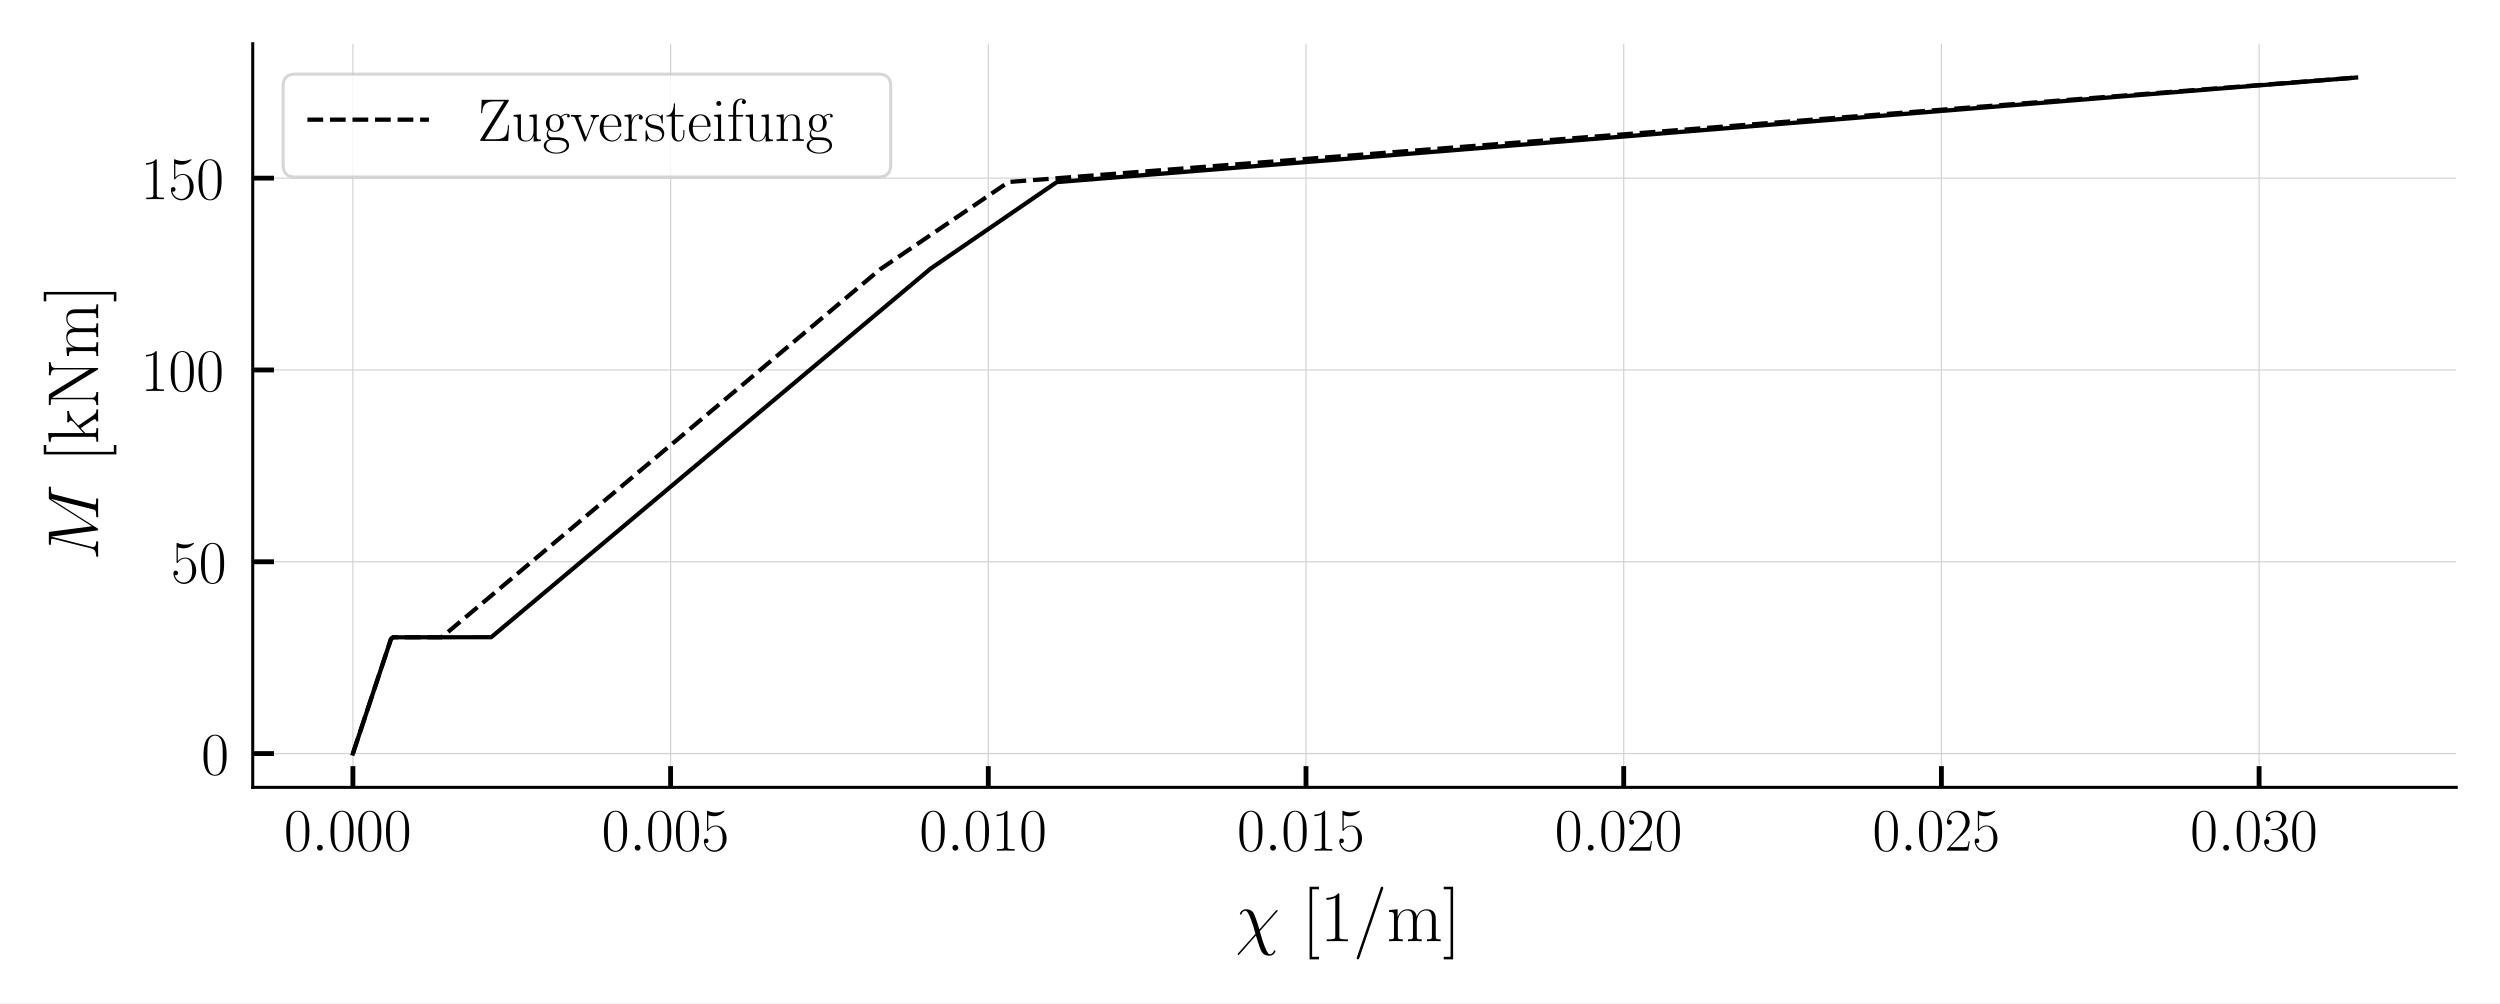
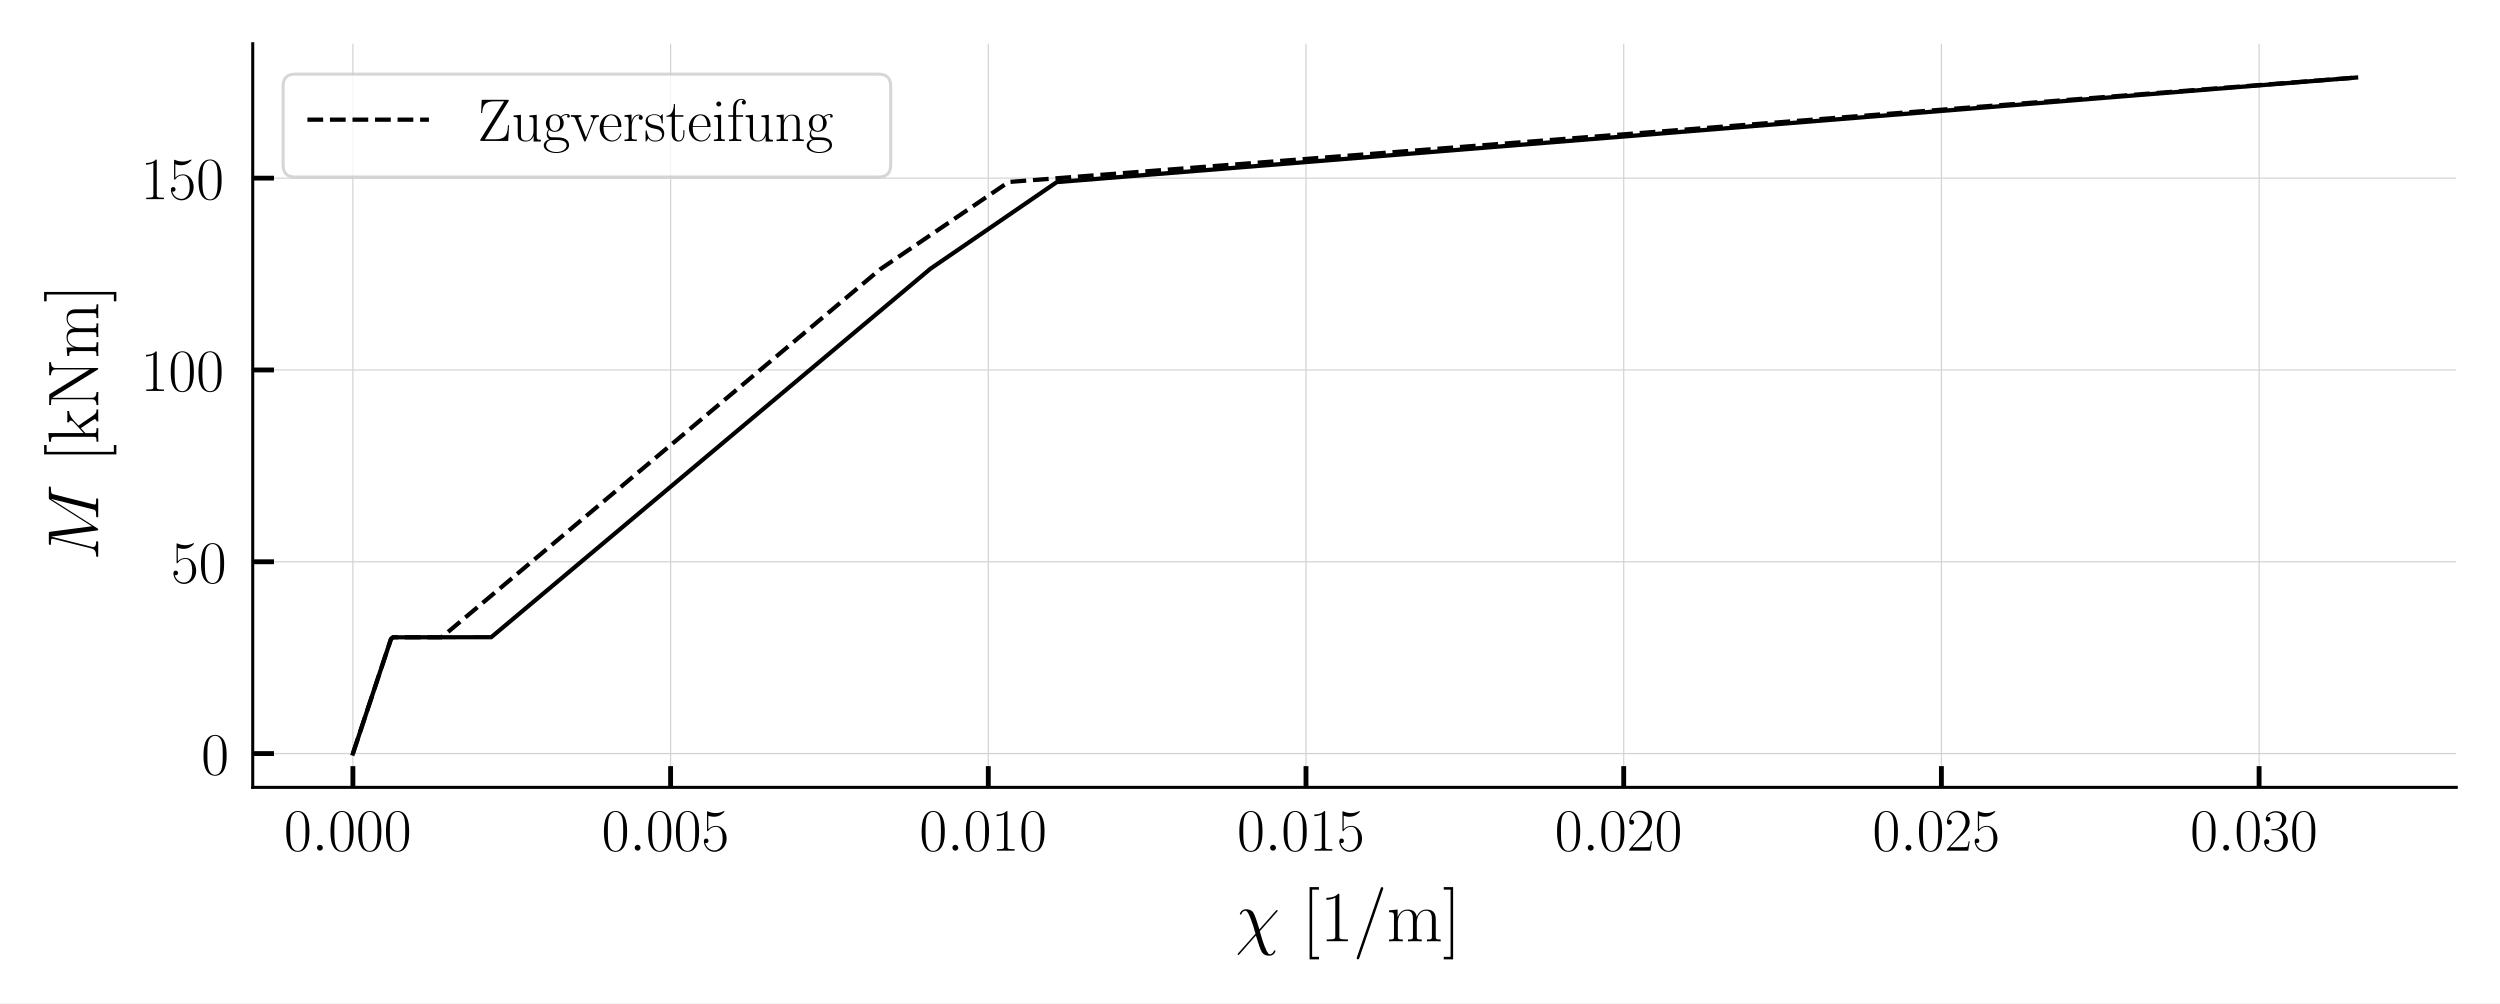
<svg xmlns="http://www.w3.org/2000/svg" xmlns:xlink="http://www.w3.org/1999/xlink" width="411.499pt" height="165.111pt" viewBox="0 0 411.499 165.111" version="1.1">
  <defs>
    <style type="text/css">*{stroke-linejoin: round; stroke-linecap: butt}</style>
  </defs>
  <g id="figure_1">
    <g id="patch_1">
      <path d="M 0 165.111  L 411.499 165.111  L 411.499 0  L 0 0  z " style="fill: #ffffff" />
    </g>
    <g id="axes_1">
      <g id="patch_2">
        <path d="M 41.599 129.6  L 404.299 129.6  L 404.299 7.2  L 41.599 7.2  z " style="fill: #ffffff" />
      </g>
      <g id="matplotlib.axis_1">
        <g id="xtick_1">
          <g id="line2d_1">
-             <path d="M 58.086 129.6  L 58.086 7.2  " clip-path="url(#p560ea1f651)" style="fill: none; stroke: #d3d3d3; stroke-width: 0.2; stroke-linecap: square" />
+             <path d="M 58.086 129.6  L 58.086 7.2  " clip-path="url(#pbdba4f9285)" style="fill: none; stroke: #d3d3d3; stroke-width: 0.2; stroke-linecap: square" />
          </g>
          <g id="line2d_2">
            <defs>
-               <path id="me2478dd0c8" d="M 0 0  L 0 -3.5  " style="stroke: #000000; stroke-width: 0.8" />
-             </defs>
-             <g>
-               <use xlink:href="#me2478dd0c8" x="58.086" y="129.6" style="stroke: #000000; stroke-width: 0.8" />
+               <path id="m38d11d53d4" d="M 0 0  L 0 -3.5  " style="stroke: #000000; stroke-width: 0.8" />
+             </defs>
+             <g>
+               <use xlink:href="#m38d11d53d4" x="58.086" y="129.6" style="stroke: #000000; stroke-width: 0.8" />
            </g>
          </g>
          <g id="text_1">
            <g transform="translate(46.73916 140.0185) scale(0.1 -0.1)">
              <defs>
-                 <path id="CMR17-30" d="M 2688 2038  C 2688 2430 2682 3099 2413 3613  C 2176 4063 1798 4224 1466 4224  C 1158 4224 768 4082 525 3620  C 269 3137 243 2539 243 2038  C 243 1671 250 1112 448 623  C 723 -39 1216 -128 1466 -128  C 1760 -128 2208 -7 2470 604  C 2662 1048 2688 1568 2688 2038  z M 1466 -26  C 1056 -26 813 328 723 816  C 653 1196 653 1749 653 2109  C 653 2604 653 3015 736 3407  C 858 3954 1216 4121 1466 4121  C 1728 4121 2067 3947 2189 3420  C 2272 3054 2278 2623 2278 2109  C 2278 1691 2278 1176 2202 797  C 2067 96 1690 -26 1466 -26  z " transform="scale(0.015625)" />
-                 <path id="CMMI12-3a" d="M 1178 307  C 1178 492 1024 620 870 620  C 685 620 557 467 557 313  C 557 128 710 0 864 0  C 1050 0 1178 153 1178 307  z " transform="scale(0.015625)" />
+                 <path id="CMR17-30" d="M 2688 2025  C 2688 2416 2682 3080 2413 3591  C 2176 4039 1798 4198 1466 4198  C 1158 4198 768 4058 525 3597  C 269 3118 243 2524 243 2025  C 243 1661 250 1106 448 619  C 723 -39 1216 -128 1466 -128  C 1760 -128 2208 -7 2470 600  C 2662 1042 2688 1559 2688 2025  z M 1466 -26  C 1056 -26 813 325 723 812  C 653 1188 653 1738 653 2096  C 653 2588 653 2997 736 3387  C 858 3929 1216 4096 1466 4096  C 1728 4096 2067 3923 2189 3400  C 2272 3036 2278 2607 2278 2096  C 2278 1680 2278 1169 2202 792  C 2067 95 1690 -26 1466 -26  z " transform="scale(0.015625)" />
+                 <path id="CMMI12-3a" d="M 1178 307  C 1178 492 1024 619 870 619  C 685 619 557 466 557 313  C 557 128 710 0 864 0  C 1050 0 1178 153 1178 307  z " transform="scale(0.015625)" />
              </defs>
              <use xlink:href="#CMR17-30" transform="scale(0.996264)" />
              <use xlink:href="#CMMI12-3a" transform="translate(45.69048 0) scale(0.996264)" />
              <use xlink:href="#CMR17-30" transform="translate(72.78765 0) scale(0.996264)" />
              <use xlink:href="#CMR17-30" transform="translate(118.4781 0) scale(0.996264)" />
              <use xlink:href="#CMR17-30" transform="translate(164.1686 0) scale(0.996264)" />
            </g>
          </g>
        </g>
        <g id="xtick_2">
          <g id="line2d_3">
-             <path d="M 110.379 129.6  L 110.379 7.2  " clip-path="url(#p560ea1f651)" style="fill: none; stroke: #d3d3d3; stroke-width: 0.2; stroke-linecap: square" />
+             <path d="M 110.379 129.6  L 110.379 7.2  " clip-path="url(#pbdba4f9285)" style="fill: none; stroke: #d3d3d3; stroke-width: 0.2; stroke-linecap: square" />
          </g>
          <g id="line2d_4">
            <g>
-               <use xlink:href="#me2478dd0c8" x="110.379" y="129.6" style="stroke: #000000; stroke-width: 0.8" />
+               <use xlink:href="#m38d11d53d4" x="110.379" y="129.6" style="stroke: #000000; stroke-width: 0.8" />
            </g>
          </g>
          <g id="text_2">
            <g transform="translate(99.03295 140.0185) scale(0.1 -0.1)">
              <defs>
-                 <path id="CMR17-35" d="M 730 3750  C 794 3724 1056 3641 1325 3641  C 1920 3641 2246 3961 2432 4140  C 2432 4191 2432 4224 2394 4224  C 2387 4224 2374 4224 2323 4198  C 2099 4102 1837 4032 1517 4032  C 1325 4032 1037 4055 723 4191  C 653 4224 640 4224 634 4224  C 602 4224 595 4217 595 4090  L 595 2231  C 595 2113 595 2080 659 2080  C 691 2080 704 2093 736 2139  C 941 2435 1222 2560 1542 2560  C 1766 2560 2246 2415 2246 1293  C 2246 1087 2246 716 2054 422  C 1894 159 1645 25 1370 25  C 947 25 518 319 403 812  C 429 806 480 793 506 793  C 589 793 749 838 749 1036  C 749 1209 627 1280 506 1280  C 358 1280 262 1190 262 1011  C 262 454 704 -128 1382 -128  C 2042 -128 2669 441 2669 1267  C 2669 2054 2170 2662 1549 2662  C 1222 2662 947 2540 730 2304  L 730 3750  z " transform="scale(0.015625)" />
+                 <path id="CMR17-35" d="M 730 3692  C 794 3666 1056 3584 1325 3584  C 1920 3584 2246 3911 2432 4100  C 2432 4157 2432 4192 2394 4192  C 2387 4192 2374 4192 2323 4163  C 2099 4058 1837 3973 1517 3973  C 1325 3973 1037 3999 723 4139  C 653 4171 640 4171 634 4171  C 602 4171 595 4164 595 4037  L 595 2203  C 595 2089 595 2057 659 2057  C 691 2057 704 2070 736 2114  C 941 2401 1222 2522 1542 2522  C 1766 2522 2246 2382 2246 1289  C 2246 1085 2246 715 2054 421  C 1894 159 1645 25 1370 25  C 947 25 518 320 403 814  C 429 807 480 795 506 795  C 589 795 749 840 749 1038  C 749 1210 627 1280 506 1280  C 358 1280 262 1190 262 1011  C 262 454 704 -128 1382 -128  C 2042 -128 2669 440 2669 1264  C 2669 2030 2170 2624 1549 2624  C 1222 2624 947 2503 730 2274  L 730 3692  z " transform="scale(0.015625)" />
              </defs>
              <use xlink:href="#CMR17-30" transform="scale(0.996264)" />
              <use xlink:href="#CMMI12-3a" transform="translate(45.69048 0) scale(0.996264)" />
              <use xlink:href="#CMR17-30" transform="translate(72.78765 0) scale(0.996264)" />
              <use xlink:href="#CMR17-30" transform="translate(118.4781 0) scale(0.996264)" />
              <use xlink:href="#CMR17-35" transform="translate(164.1686 0) scale(0.996264)" />
            </g>
          </g>
        </g>
        <g id="xtick_3">
          <g id="line2d_5">
-             <path d="M 162.673 129.6  L 162.673 7.2  " clip-path="url(#p560ea1f651)" style="fill: none; stroke: #d3d3d3; stroke-width: 0.2; stroke-linecap: square" />
+             <path d="M 162.673 129.6  L 162.673 7.2  " clip-path="url(#pbdba4f9285)" style="fill: none; stroke: #d3d3d3; stroke-width: 0.2; stroke-linecap: square" />
          </g>
          <g id="line2d_6">
            <g>
-               <use xlink:href="#me2478dd0c8" x="162.673" y="129.6" style="stroke: #000000; stroke-width: 0.8" />
+               <use xlink:href="#m38d11d53d4" x="162.673" y="129.6" style="stroke: #000000; stroke-width: 0.8" />
            </g>
          </g>
          <g id="text_3">
            <g transform="translate(151.3267 140.0185) scale(0.1 -0.1)">
              <defs>
-                 <path id="CMR17-31" d="M 1702 4083  C 1702 4217 1696 4224 1606 4224  C 1357 3927 979 3833 621 3820  C 602 3820 570 3820 563 3808  C 557 3795 557 3782 557 3648  C 755 3648 1088 3686 1344 3839  L 1344 467  C 1344 243 1331 166 781 166  L 589 166  L 589 0  C 896 6 1216 12 1523 12  C 1830 12 2150 6 2458 0  L 2458 166  L 2266 166  C 1715 166 1702 236 1702 467  L 1702 4083  z " transform="scale(0.015625)" />
+                 <path id="CMR17-31" d="M 1702 4058  C 1702 4192 1696 4192 1606 4192  C 1357 3916 979 3827 621 3827  C 602 3827 570 3827 563 3808  C 557 3795 557 3782 557 3648  C 755 3648 1088 3686 1344 3839  L 1344 461  C 1344 236 1331 160 781 160  L 589 160  L 589 0  C 896 0 1216 0 1523 0  C 1830 0 2150 0 2458 0  L 2458 160  L 2266 160  C 1715 160 1702 230 1702 458  L 1702 4058  z " transform="scale(0.015625)" />
              </defs>
              <use xlink:href="#CMR17-30" transform="scale(0.996264)" />
              <use xlink:href="#CMMI12-3a" transform="translate(45.69048 0) scale(0.996264)" />
              <use xlink:href="#CMR17-30" transform="translate(72.78765 0) scale(0.996264)" />
              <use xlink:href="#CMR17-31" transform="translate(118.4781 0) scale(0.996264)" />
              <use xlink:href="#CMR17-30" transform="translate(164.1686 0) scale(0.996264)" />
            </g>
          </g>
        </g>
        <g id="xtick_4">
          <g id="line2d_7">
-             <path d="M 214.967 129.6  L 214.967 7.2  " clip-path="url(#p560ea1f651)" style="fill: none; stroke: #d3d3d3; stroke-width: 0.2; stroke-linecap: square" />
+             <path d="M 214.967 129.6  L 214.967 7.2  " clip-path="url(#pbdba4f9285)" style="fill: none; stroke: #d3d3d3; stroke-width: 0.2; stroke-linecap: square" />
          </g>
          <g id="line2d_8">
            <g>
-               <use xlink:href="#me2478dd0c8" x="214.967" y="129.6" style="stroke: #000000; stroke-width: 0.8" />
+               <use xlink:href="#m38d11d53d4" x="214.967" y="129.6" style="stroke: #000000; stroke-width: 0.8" />
            </g>
          </g>
          <g id="text_4">
            <g transform="translate(203.6205 140.0185) scale(0.1 -0.1)">
              <use xlink:href="#CMR17-30" transform="scale(0.996264)" />
              <use xlink:href="#CMMI12-3a" transform="translate(45.69048 0) scale(0.996264)" />
              <use xlink:href="#CMR17-30" transform="translate(72.78765 0) scale(0.996264)" />
              <use xlink:href="#CMR17-31" transform="translate(118.4781 0) scale(0.996264)" />
              <use xlink:href="#CMR17-35" transform="translate(164.1686 0) scale(0.996264)" />
            </g>
          </g>
        </g>
        <g id="xtick_5">
          <g id="line2d_9">
-             <path d="M 267.261 129.6  L 267.261 7.2  " clip-path="url(#p560ea1f651)" style="fill: none; stroke: #d3d3d3; stroke-width: 0.2; stroke-linecap: square" />
+             <path d="M 267.261 129.6  L 267.261 7.2  " clip-path="url(#pbdba4f9285)" style="fill: none; stroke: #d3d3d3; stroke-width: 0.2; stroke-linecap: square" />
          </g>
          <g id="line2d_10">
            <g>
-               <use xlink:href="#me2478dd0c8" x="267.261" y="129.6" style="stroke: #000000; stroke-width: 0.8" />
+               <use xlink:href="#m38d11d53d4" x="267.261" y="129.6" style="stroke: #000000; stroke-width: 0.8" />
            </g>
          </g>
          <g id="text_5">
            <g transform="translate(255.9143 140.0185) scale(0.1 -0.1)">
              <defs>
-                 <path id="CMR17-32" d="M 2669 990  L 2554 990  C 2490 537 2438 460 2413 422  C 2381 371 1920 371 1830 371  L 602 371  C 832 620 1280 1073 1824 1596  C 2214 1966 2669 2400 2669 3033  C 2669 3788 2067 4224 1395 4224  C 691 4224 262 3603 262 3027  C 262 2777 448 2745 525 2745  C 589 2745 781 2783 781 3007  C 781 3206 614 3264 525 3264  C 486 3264 448 3257 422 3244  C 544 3788 915 4057 1306 4057  C 1862 4057 2227 3616 2227 3033  C 2227 2477 1901 1998 1536 1583  L 262 147  L 262 0  L 2515 0  L 2669 990  z " transform="scale(0.015625)" />
+                 <path id="CMR17-32" d="M 2669 989  L 2554 989  C 2490 536 2438 459 2413 420  C 2381 369 1920 369 1830 369  L 602 369  C 832 619 1280 1072 1824 1597  C 2214 1967 2669 2402 2669 3035  C 2669 3790 2067 4224 1395 4224  C 691 4224 262 3604 262 3030  C 262 2780 448 2748 525 2748  C 589 2748 781 2787 781 3010  C 781 3207 614 3264 525 3264  C 486 3264 448 3258 422 3245  C 544 3790 915 4058 1306 4058  C 1862 4058 2227 3617 2227 3035  C 2227 2479 1901 2000 1536 1584  L 262 146  L 262 0  L 2515 0  L 2669 989  z " transform="scale(0.015625)" />
              </defs>
              <use xlink:href="#CMR17-30" transform="scale(0.996264)" />
              <use xlink:href="#CMMI12-3a" transform="translate(45.69048 0) scale(0.996264)" />
              <use xlink:href="#CMR17-30" transform="translate(72.78765 0) scale(0.996264)" />
              <use xlink:href="#CMR17-32" transform="translate(118.4781 0) scale(0.996264)" />
              <use xlink:href="#CMR17-30" transform="translate(164.1686 0) scale(0.996264)" />
            </g>
          </g>
        </g>
        <g id="xtick_6">
          <g id="line2d_11">
-             <path d="M 319.554 129.6  L 319.554 7.2  " clip-path="url(#p560ea1f651)" style="fill: none; stroke: #d3d3d3; stroke-width: 0.2; stroke-linecap: square" />
+             <path d="M 319.554 129.6  L 319.554 7.2  " clip-path="url(#pbdba4f9285)" style="fill: none; stroke: #d3d3d3; stroke-width: 0.2; stroke-linecap: square" />
          </g>
          <g id="line2d_12">
            <g>
-               <use xlink:href="#me2478dd0c8" x="319.554" y="129.6" style="stroke: #000000; stroke-width: 0.8" />
+               <use xlink:href="#m38d11d53d4" x="319.554" y="129.6" style="stroke: #000000; stroke-width: 0.8" />
            </g>
          </g>
          <g id="text_6">
            <g transform="translate(308.2081 140.0185) scale(0.1 -0.1)">
              <use xlink:href="#CMR17-30" transform="scale(0.996264)" />
              <use xlink:href="#CMMI12-3a" transform="translate(45.69048 0) scale(0.996264)" />
              <use xlink:href="#CMR17-30" transform="translate(72.78765 0) scale(0.996264)" />
              <use xlink:href="#CMR17-32" transform="translate(118.4781 0) scale(0.996264)" />
              <use xlink:href="#CMR17-35" transform="translate(164.1686 0) scale(0.996264)" />
            </g>
          </g>
        </g>
        <g id="xtick_7">
          <g id="line2d_13">
-             <path d="M 371.848 129.6  L 371.848 7.2  " clip-path="url(#p560ea1f651)" style="fill: none; stroke: #d3d3d3; stroke-width: 0.2; stroke-linecap: square" />
+             <path d="M 371.848 129.6  L 371.848 7.2  " clip-path="url(#pbdba4f9285)" style="fill: none; stroke: #d3d3d3; stroke-width: 0.2; stroke-linecap: square" />
          </g>
          <g id="line2d_14">
            <g>
-               <use xlink:href="#me2478dd0c8" x="371.848" y="129.6" style="stroke: #000000; stroke-width: 0.8" />
+               <use xlink:href="#m38d11d53d4" x="371.848" y="129.6" style="stroke: #000000; stroke-width: 0.8" />
            </g>
          </g>
          <g id="text_7">
            <g transform="translate(360.5019 140.0185) scale(0.1 -0.1)">
              <defs>
-                 <path id="CMR17-33" d="M 1414 2176  C 1984 2176 2234 1673 2234 1094  C 2234 322 1824 25 1453 25  C 1114 25 563 193 390 691  C 422 678 454 678 486 678  C 640 678 755 780 755 947  C 755 1132 614 1216 486 1216  C 378 1216 211 1164 211 927  C 211 335 787 -128 1466 -128  C 2176 -128 2720 432 2720 1087  C 2720 1718 2208 2176 1600 2246  C 2086 2347 2554 2776 2554 3353  C 2554 3856 2048 4224 1472 4224  C 890 4224 378 3862 378 3347  C 378 3123 544 3084 627 3084  C 762 3084 877 3167 877 3334  C 877 3500 762 3584 627 3584  C 602 3584 570 3584 544 3571  C 730 3999 1235 4076 1459 4076  C 1683 4076 2106 3966 2106 3347  C 2106 3167 2080 2851 1862 2574  C 1670 2329 1453 2316 1242 2297  C 1210 2297 1062 2284 1037 2284  C 992 2278 966 2272 966 2227  C 966 2182 973 2176 1101 2176  L 1414 2176  z " transform="scale(0.015625)" />
+                 <path id="CMR17-33" d="M 1414 2157  C 1984 2157 2234 1662 2234 1090  C 2234 320 1824 25 1453 25  C 1114 25 563 194 390 693  C 422 680 454 680 486 680  C 640 680 755 782 755 948  C 755 1133 614 1216 486 1216  C 378 1216 211 1165 211 926  C 211 335 787 -128 1466 -128  C 2176 -128 2720 430 2720 1085  C 2720 1707 2208 2157 1600 2227  C 2086 2328 2554 2756 2554 3329  C 2554 3820 2048 4179 1472 4179  C 890 4179 378 3829 378 3329  C 378 3110 544 3072 627 3072  C 762 3072 877 3155 877 3321  C 877 3486 762 3569 627 3569  C 602 3569 570 3569 544 3557  C 730 3959 1235 4032 1459 4032  C 1683 4032 2106 3925 2106 3320  C 2106 3143 2080 2828 1862 2550  C 1670 2304 1453 2304 1242 2284  C 1210 2284 1062 2269 1037 2269  C 992 2263 966 2257 966 2208  C 966 2163 973 2157 1101 2157  L 1414 2157  z " transform="scale(0.015625)" />
              </defs>
              <use xlink:href="#CMR17-30" transform="scale(0.996264)" />
              <use xlink:href="#CMMI12-3a" transform="translate(45.69048 0) scale(0.996264)" />
              <use xlink:href="#CMR17-30" transform="translate(72.78765 0) scale(0.996264)" />
              <use xlink:href="#CMR17-33" transform="translate(118.4781 0) scale(0.996264)" />
              <use xlink:href="#CMR17-30" transform="translate(164.1686 0) scale(0.996264)" />
            </g>
          </g>
        </g>
        <g id="text_8">
          <g transform="translate(203.3493 154.9221) scale(0.12 -0.12)">
            <defs>
-               <path id="CMMI12-1f" d="M 2112 1035  C 1939 1562 1978 1511 1818 1956  C 1619 2503 1568 2547 1478 2636  C 1363 2739 1146 2816 922 2816  C 563 2816 390 2484 390 2401  C 390 2363 422 2344 461 2344  C 512 2344 525 2376 531 2401  C 627 2649 826 2687 883 2687  C 1069 2687 1248 2230 1363 1925  C 1517 1537 1594 1270 1766 653  L 256 -1050  C 198 -1120 198 -1146 198 -1152  C 198 -1204 230 -1216 256 -1216  C 282 -1216 301 -1204 320 -1184  C 499 -1006 896 -535 1062 -345  L 1805 494  C 2118 -479 2118 -491 2214 -727  C 2317 -968 2451 -1280 2995 -1280  C 3360 -1280 3526 -955 3526 -866  C 3526 -822 3488 -809 3456 -809  C 3405 -809 3398 -835 3379 -886  C 3309 -1064 3142 -1152 3040 -1152  C 2957 -1152 2854 -1152 2573 -447  C 2406 -21 2259 487 2150 882  L 3667 2598  C 3718 2655 3725 2662 3725 2687  C 3725 2732 3693 2752 3661 2752  C 3642 2752 3622 2752 3558 2681  L 2112 1035  z " transform="scale(0.015625)" />
-               <path id="CMR17-5b" d="M 1504 -1600  L 1504 -1376  L 902 -1376  L 902 4575  L 1504 4575  L 1504 4800  L 678 4800  L 678 -1600  L 1504 -1600  z " transform="scale(0.015625)" />
-               <path id="CMR17-2f" d="M 2605 4575  C 2637 4658 2637 4671 2637 4684  C 2637 4761 2579 4800 2528 4800  C 2451 4800 2426 4748 2400 4671  L 326 -1376  C 294 -1460 294 -1472 294 -1485  C 294 -1562 352 -1600 403 -1600  C 480 -1600 506 -1549 531 -1472  L 2605 4575  z " transform="scale(0.015625)" />
-               <path id="CMR17-6d" d="M 4326 1954  C 4326 2276 4269 2816 3507 2816  C 3072 2816 2771 2520 2656 2173  L 2650 2173  C 2573 2700 2195 2816 1837 2816  C 1331 2816 1069 2424 973 2166  L 966 2166  L 966 2816  L 211 2745  L 211 2578  C 589 2578 646 2540 646 2231  L 646 443  C 646 198 621 166 211 166  L 211 0  C 365 12 646 12 813 12  C 979 12 1267 12 1421 0  L 1421 166  C 1011 166 986 192 986 443  L 986 1678  C 986 2269 1344 2713 1792 2713  C 2266 2713 2317 2289 2317 1980  L 2317 443  C 2317 198 2291 166 1882 166  L 1882 0  C 2035 12 2317 12 2483 12  C 2650 12 2938 12 3091 0  L 3091 166  C 2682 166 2656 192 2656 443  L 2656 1678  C 2656 2269 3014 2713 3462 2713  C 3936 2713 3987 2289 3987 1980  L 3987 443  C 3987 198 3962 166 3552 166  L 3552 0  C 3706 12 3987 12 4154 12  C 4320 12 4608 12 4762 0  L 4762 166  C 4352 166 4326 192 4326 443  L 4326 1954  z " transform="scale(0.015625)" />
-               <path id="CMR17-5d" d="M 915 4800  L 90 4800  L 90 4575  L 691 4575  L 691 -1376  L 90 -1376  L 90 -1600  L 915 -1600  L 915 4800  z " transform="scale(0.015625)" />
+               <path id="CMMI12-1f" d="M 2112 1039  C 1939 1566 1978 1515 1818 1959  C 1619 2505 1568 2550 1478 2639  C 1363 2740 1146 2816 922 2816  C 563 2816 390 2486 390 2403  C 390 2365 422 2346 461 2346  C 512 2346 525 2378 531 2403  C 627 2651 826 2689 883 2689  C 1069 2689 1248 2232 1363 1928  C 1517 1540 1594 1273 1766 657  L 256 -1049  C 198 -1119 198 -1144 198 -1151  C 198 -1202 230 -1215 256 -1215  C 282 -1215 301 -1202 320 -1183  C 499 -1004 896 -533 1062 -342  L 1805 499  C 2118 -479 2118 -492 2214 -727  C 2317 -968 2451 -1280 2995 -1280  C 3360 -1280 3526 -955 3526 -866  C 3526 -822 3488 -809 3456 -809  C 3405 -809 3398 -835 3379 -886  C 3309 -1063 3142 -1152 3040 -1152  C 2957 -1152 2854 -1152 2573 -447  C 2406 -21 2259 486 2150 880  L 3667 2594  C 3718 2652 3725 2658 3725 2683  C 3725 2727 3693 2746 3661 2746  C 3642 2746 3622 2746 3558 2677  L 2112 1039  z " transform="scale(0.015625)" />
+               <path id="CMR17-5b" d="M 1504 -1600  L 1504 -1377  L 902 -1377  L 902 4544  L 1504 4544  L 1504 4767  L 678 4767  L 678 -1600  L 1504 -1600  z " transform="scale(0.015625)" />
+               <path id="CMR17-2f" d="M 2605 4545  C 2637 4627 2637 4640 2637 4653  C 2637 4729 2579 4768 2528 4768  C 2451 4768 2426 4717 2400 4640  L 326 -1377  C 294 -1460 294 -1473 294 -1486  C 294 -1562 352 -1600 403 -1600  C 480 -1600 506 -1549 531 -1473  L 2605 4545  z " transform="scale(0.015625)" />
+               <path id="CMR17-6d" d="M 4326 1933  C 4326 2252 4269 2790 3507 2790  C 3072 2790 2771 2496 2656 2151  L 2650 2151  C 2573 2676 2195 2790 1837 2790  C 1331 2790 1069 2400 973 2144  L 966 2144  L 966 2790  L 211 2720  L 211 2554  C 589 2554 646 2515 646 2208  L 646 428  C 646 184 621 153 211 153  L 211 -13  C 365 0 646 0 813 0  C 979 0 1267 0 1421 -13  L 1421 153  C 1011 153 986 178 986 428  L 986 1658  C 986 2247 1344 2688 1792 2688  C 2266 2688 2317 2266 2317 1958  L 2317 428  C 2317 184 2291 153 1882 153  L 1882 -13  C 2035 0 2317 0 2483 0  C 2650 0 2938 0 3091 -13  L 3091 153  C 2682 153 2656 178 2656 428  L 2656 1658  C 2656 2247 3014 2688 3462 2688  C 3936 2688 3987 2266 3987 1958  L 3987 428  C 3987 184 3962 153 3552 153  L 3552 -13  C 3706 0 3987 0 4154 0  C 4320 0 4608 0 4762 -13  L 4762 153  C 4352 153 4326 178 4326 428  L 4326 1933  z " transform="scale(0.015625)" />
+               <path id="CMR17-5d" d="M 915 4767  L 90 4767  L 90 4544  L 691 4544  L 691 -1377  L 90 -1377  L 90 -1600  L 915 -1600  L 915 4767  z " transform="scale(0.015625)" />
            </defs>
            <use xlink:href="#CMMI12-1f" transform="scale(0.996264)" />
            <use xlink:href="#CMR17-5b" transform="translate(91.18892 0) scale(0.996264)" />
            <use xlink:href="#CMR17-31" transform="translate(116.06 0) scale(0.996264)" />
            <use xlink:href="#CMR17-2f" transform="translate(161.7505 0) scale(0.996264)" />
            <use xlink:href="#CMR17-6d" transform="translate(207.4409 0) scale(0.996264)" />
            <use xlink:href="#CMR17-5d" transform="translate(284.3605 0) scale(0.996264)" />
          </g>
        </g>
      </g>
      <g id="matplotlib.axis_2">
        <g id="ytick_1">
          <g id="line2d_15">
-             <path d="M 41.599 124.036  L 404.299 124.036  " clip-path="url(#p560ea1f651)" style="fill: none; stroke: #d3d3d3; stroke-width: 0.2; stroke-linecap: square" />
+             <path d="M 41.599 124.036  L 404.299 124.036  " clip-path="url(#pbdba4f9285)" style="fill: none; stroke: #d3d3d3; stroke-width: 0.2; stroke-linecap: square" />
          </g>
          <g id="line2d_16">
            <defs>
-               <path id="m3c1ef52df7" d="M 0 0  L 3.5 0  " style="stroke: #000000; stroke-width: 0.8" />
-             </defs>
-             <g>
-               <use xlink:href="#m3c1ef52df7" x="41.599" y="124.036" style="stroke: #000000; stroke-width: 0.8" />
+               <path id="mbf0b2fdbd5" d="M 0 0  L 3.5 0  " style="stroke: #000000; stroke-width: 0.8" />
+             </defs>
+             <g>
+               <use xlink:href="#mbf0b2fdbd5" x="41.599" y="124.036" style="stroke: #000000; stroke-width: 0.8" />
            </g>
          </g>
          <g id="text_9">
            <g transform="translate(33.11784 127.4956) scale(0.1 -0.1)">
              <use xlink:href="#CMR17-30" transform="scale(0.996264)" />
            </g>
          </g>
        </g>
        <g id="ytick_2">
          <g id="line2d_17">
-             <path d="M 41.599 92.465  L 404.299 92.465  " clip-path="url(#p560ea1f651)" style="fill: none; stroke: #d3d3d3; stroke-width: 0.2; stroke-linecap: square" />
+             <path d="M 41.599 92.465  L 404.299 92.465  " clip-path="url(#pbdba4f9285)" style="fill: none; stroke: #d3d3d3; stroke-width: 0.2; stroke-linecap: square" />
          </g>
          <g id="line2d_18">
            <g>
-               <use xlink:href="#m3c1ef52df7" x="41.599" y="92.465" style="stroke: #000000; stroke-width: 0.8" />
+               <use xlink:href="#mbf0b2fdbd5" x="41.599" y="92.465" style="stroke: #000000; stroke-width: 0.8" />
            </g>
          </g>
          <g id="text_10">
            <g transform="translate(28.1365 95.92398) scale(0.1 -0.1)">
              <use xlink:href="#CMR17-35" transform="scale(0.996264)" />
              <use xlink:href="#CMR17-30" transform="translate(45.69048 0) scale(0.996264)" />
            </g>
          </g>
        </g>
        <g id="ytick_3">
          <g id="line2d_19">
-             <path d="M 41.599 60.893  L 404.299 60.893  " clip-path="url(#p560ea1f651)" style="fill: none; stroke: #d3d3d3; stroke-width: 0.2; stroke-linecap: square" />
+             <path d="M 41.599 60.893  L 404.299 60.893  " clip-path="url(#pbdba4f9285)" style="fill: none; stroke: #d3d3d3; stroke-width: 0.2; stroke-linecap: square" />
          </g>
          <g id="line2d_20">
            <g>
-               <use xlink:href="#m3c1ef52df7" x="41.599" y="60.893" style="stroke: #000000; stroke-width: 0.8" />
+               <use xlink:href="#mbf0b2fdbd5" x="41.599" y="60.893" style="stroke: #000000; stroke-width: 0.8" />
            </g>
          </g>
          <g id="text_11">
            <g transform="translate(23.15517 64.35235) scale(0.1 -0.1)">
              <use xlink:href="#CMR17-31" transform="scale(0.996264)" />
              <use xlink:href="#CMR17-30" transform="translate(45.69048 0) scale(0.996264)" />
              <use xlink:href="#CMR17-30" transform="translate(91.38095 0) scale(0.996264)" />
            </g>
          </g>
        </g>
        <g id="ytick_4">
          <g id="line2d_21">
-             <path d="M 41.599 29.321  L 404.299 29.321  " clip-path="url(#p560ea1f651)" style="fill: none; stroke: #d3d3d3; stroke-width: 0.2; stroke-linecap: square" />
+             <path d="M 41.599 29.321  L 404.299 29.321  " clip-path="url(#pbdba4f9285)" style="fill: none; stroke: #d3d3d3; stroke-width: 0.2; stroke-linecap: square" />
          </g>
          <g id="line2d_22">
            <g>
-               <use xlink:href="#m3c1ef52df7" x="41.599" y="29.321" style="stroke: #000000; stroke-width: 0.8" />
+               <use xlink:href="#mbf0b2fdbd5" x="41.599" y="29.321" style="stroke: #000000; stroke-width: 0.8" />
            </g>
          </g>
          <g id="text_12">
            <g transform="translate(23.15517 32.78072) scale(0.1 -0.1)">
              <use xlink:href="#CMR17-31" transform="scale(0.996264)" />
              <use xlink:href="#CMR17-35" transform="translate(45.69048 0) scale(0.996264)" />
              <use xlink:href="#CMR17-30" transform="translate(91.38095 0) scale(0.996264)" />
            </g>
          </g>
        </g>
        <g id="text_13">
          <g transform="translate(16.16638 92.2437) rotate(-90) scale(0.12 -0.12)">
            <defs>
-               <path id="CMMI12-4d" d="M 5811 3886  C 5869 4102 5882 4166 6336 4166  C 6458 4166 6515 4166 6515 4287  C 6515 4352 6470 4352 6349 4352  L 5581 4352  C 5421 4352 5414 4345 5344 4243  L 3008 567  L 2528 4211  C 2509 4352 2502 4352 2336 4352  L 1542 4352  C 1421 4352 1363 4352 1363 4230  C 1363 4166 1421 4166 1517 4166  C 1907 4166 1907 4115 1907 4045  C 1907 4032 1907 3994 1882 3898  L 1062 650  C 986 344 838 204 410 185  C 390 185 314 179 314 70  C 314 0 371 0 397 0  C 525 0 851 12 979 12  L 1286 12  C 1376 12 1485 0 1574 0  C 1619 0 1690 0 1690 121  C 1690 179 1626 185 1600 185  C 1389 191 1184 230 1184 459  C 1184 523 1184 529 1210 618  L 2093 4128  L 2099 4128  L 2630 172  C 2650 19 2656 0 2714 0  C 2784 0 2816 51 2848 108  L 5421 4159  L 5427 4159  L 4499 472  C 4442 249 4429 185 3981 185  C 3859 185 3795 185 3795 70  C 3795 0 3853 0 3891 0  C 4000 0 4128 12 4237 12  L 4992 12  C 5101 12 5235 0 5344 0  C 5395 0 5466 0 5466 121  C 5466 185 5408 185 5312 185  C 4922 185 4922 236 4922 300  C 4922 306 4922 351 4934 402  L 5811 3886  z " transform="scale(0.015625)" />
-               <path id="CMR17-6b" d="M 1670 1679  C 1664 1692 1632 1730 1632 1749  C 1632 1762 2086 2175 2144 2226  C 2509 2532 2739 2563 2906 2570  L 2906 2735  C 2867 2735 2854 2735 2848 2729  L 2534 2722  C 2355 2722 2080 2722 1907 2735  L 1907 2570  C 1997 2563 2061 2513 2061 2423  C 2061 2296 1933 2175 1926 2175  L 960 1298  L 960 4416  L 198 4345  L 198 4179  C 576 4179 634 4141 634 3835  L 634 439  C 634 198 608 166 198 166  L 198 0  C 352 12 634 12 794 12  C 954 12 1235 12 1389 0  L 1389 166  C 979 166 954 191 954 439  L 954 1139  L 1395 1540  L 2042 586  C 2118 471 2182 382 2182 299  C 2182 185 2067 166 1990 166  L 1990 0  C 2144 12 2419 12 2579 12  C 2694 12 2931 6 3040 0  L 3040 166  C 2739 166 2669 223 2477 503  L 1670 1679  z " transform="scale(0.015625)" />
-               <path id="CMR17-4e" d="M 1312 4275  C 1267 4345 1261 4352 1139 4352  L 326 4352  L 326 4185  L 448 4185  C 704 4185 819 4153 838 4147  L 838 624  C 838 465 838 166 326 166  L 326 0  C 474 12 742 12 902 12  C 1062 12 1331 12 1478 0  L 1478 166  C 966 166 966 465 966 624  L 966 4057  C 1011 4019 1011 4007 1056 3943  L 3430 76  C 3475 0 3494 0 3526 0  C 3590 0 3590 19 3590 140  L 3590 3726  C 3590 3885 3590 4185 4102 4185  L 4102 4352  C 3955 4339 3686 4339 3526 4339  C 3366 4339 3098 4339 2950 4352  L 2950 4185  C 3462 4185 3462 3885 3462 3726  L 3462 777  L 1312 4275  z " transform="scale(0.015625)" />
+               <path id="CMMI12-4d" d="M 5811 3886  C 5869 4103 5882 4167 6336 4167  C 6458 4167 6515 4167 6515 4288  C 6515 4352 6470 4352 6349 4352  L 5581 4352  C 5421 4352 5414 4346 5344 4243  L 3008 562  L 2528 4211  C 2509 4352 2502 4352 2336 4352  L 1542 4352  C 1421 4352 1363 4352 1363 4231  C 1363 4167 1421 4167 1517 4167  C 1907 4167 1907 4116 1907 4046  C 1907 4034 1907 3995 1882 3899  L 1062 634  C 986 327 838 186 410 186  C 390 186 314 186 314 73  C 314 0 371 0 397 0  C 525 0 851 0 979 0  L 1286 0  C 1376 0 1485 0 1574 0  C 1619 0 1690 0 1690 122  C 1690 180 1626 186 1600 186  C 1389 186 1184 224 1184 454  C 1184 518 1184 524 1210 613  L 2093 4129  L 2099 4129  L 2630 172  C 2650 19 2656 0 2714 0  C 2784 0 2816 51 2848 109  L 5421 4161  L 5427 4161  L 4499 473  C 4442 250 4429 186 3981 186  C 3859 186 3795 186 3795 70  C 3795 0 3853 0 3891 0  C 4000 0 4128 0 4237 0  L 4992 0  C 5101 0 5235 0 5344 0  C 5395 0 5466 0 5466 122  C 5466 186 5408 186 5312 186  C 4922 186 4922 234 4922 294  C 4922 301 4922 345 4934 396  L 5811 3886  z " transform="scale(0.015625)" />
+               <path id="CMR17-6b" d="M 1670 1673  C 1664 1686 1632 1724 1632 1743  C 1632 1756 2086 2171 2144 2222  C 2509 2528 2739 2560 2906 2560  L 2906 2733  C 2867 2733 2854 2733 2848 2720  L 2534 2720  C 2355 2720 2080 2720 1907 2733  L 1907 2566  C 1997 2559 2061 2508 2061 2419  C 2061 2291 1933 2170 1926 2170  L 960 1289  L 960 4396  L 198 4326  L 198 4160  C 576 4160 634 4122 634 3817  L 634 426  C 634 184 608 153 198 153  L 198 -13  C 352 0 634 0 794 0  C 954 0 1235 0 1389 -13  L 1389 153  C 979 153 954 178 954 428  L 954 1130  L 1395 1532  L 2042 574  C 2118 459 2182 369 2182 286  C 2182 172 2067 153 1990 153  L 1990 -13  C 2144 0 2419 0 2579 0  C 2694 0 2931 0 3040 0  L 3040 153  C 2739 153 2669 210 2477 491  L 1670 1673  z " transform="scale(0.015625)" />
+               <path id="CMR17-4e" d="M 1312 4250  C 1267 4320 1261 4320 1139 4320  L 326 4320  L 326 4160  L 448 4160  C 704 4160 819 4129 838 4122  L 838 610  C 838 451 838 153 326 153  L 326 -13  C 474 0 742 0 902 0  C 1062 0 1331 0 1478 -13  L 1478 153  C 966 153 966 451 966 610  L 966 4033  C 1011 3995 1011 3982 1056 3919  L 3430 76  C 3475 0 3494 0 3526 0  C 3590 0 3590 19 3590 139  L 3590 3705  C 3590 3863 3590 4160 4102 4160  L 4102 4326  C 3955 4320 3686 4320 3526 4320  C 3366 4320 3098 4320 2950 4326  L 2950 4160  C 3462 4160 3462 3862 3462 3703  L 3462 763  L 1312 4250  z " transform="scale(0.015625)" />
            </defs>
            <use xlink:href="#CMMI12-4d" transform="scale(0.996264)" />
            <use xlink:href="#CMR17-5b" transform="translate(134.856 0) scale(0.996264)" />
            <use xlink:href="#CMR17-6b" transform="translate(159.7271 0) scale(0.996264)" />
            <use xlink:href="#CMR17-4e" transform="translate(208.02 0) scale(0.996264)" />
            <use xlink:href="#CMR17-6d" transform="translate(277.0924 0) scale(0.996264)" />
            <use xlink:href="#CMR17-5d" transform="translate(354.012 0) scale(0.996264)" />
          </g>
        </g>
      </g>
      <g id="line2d_23">
-         <path d="M 58.086 124.036  L 64.357 105.172  L 64.687 104.9  L 80.859 104.884  L 153.142 44.238  L 173.936 29.979  L 180.867 29.416  L 387.813 12.764  L 387.813 12.764  " clip-path="url(#p560ea1f651)" style="fill: none; stroke: #000000; stroke-width: 0.7; stroke-linecap: square" />
+         <path d="M 58.086 124.036  L 64.357 105.172  L 64.687 104.9  L 80.859 104.884  L 153.142 44.238  L 173.936 29.979  L 180.867 29.416  L 387.813 12.764  L 387.813 12.764  " clip-path="url(#pbdba4f9285)" style="fill: none; stroke: #000000; stroke-width: 0.7; stroke-linecap: square" />
      </g>
      <g id="line2d_24">
-         <path d="M 58.086 124.036  L 64.357 105.172  L 64.687 104.9  L 72.608 104.9  L 73.268 104.417  L 144.891 44.31  L 166.014 29.956  L 387.813 12.764  L 387.813 12.764  " clip-path="url(#p560ea1f651)" style="fill: none; stroke-dasharray: 2.59,1.12; stroke-dashoffset: 0; stroke: #000000; stroke-width: 0.7" />
+         <path d="M 58.086 124.036  L 64.357 105.172  L 64.687 104.9  L 72.608 104.9  L 73.268 104.417  L 144.891 44.31  L 166.014 29.956  L 387.813 12.764  L 387.813 12.764  " clip-path="url(#pbdba4f9285)" style="fill: none; stroke-dasharray: 2.59,1.12; stroke-dashoffset: 0; stroke: #000000; stroke-width: 0.7" />
      </g>
      <g id="patch_3">
        <path d="M 41.599 129.6  L 41.599 7.2  " style="fill: none; stroke: #000000; stroke-width: 0.5; stroke-linejoin: miter; stroke-linecap: square" />
      </g>
      <g id="patch_4">
        <path d="M 41.599 129.6  L 404.299 129.6  " style="fill: none; stroke: #000000; stroke-width: 0.5; stroke-linejoin: miter; stroke-linecap: square" />
      </g>
      <g id="legend_1">
        <g id="patch_5">
          <path d="M 48.599 29.137  L 144.609 29.137  Q 146.609 29.137 146.609 27.137  L 146.609 14.2  Q 146.609 12.2 144.609 12.2  L 48.599 12.2  Q 46.599 12.2 46.599 14.2  L 46.599 27.137  Q 46.599 29.137 48.599 29.137  z " style="fill: #ffffff; opacity: 0.8; stroke: #cccccc; stroke-width: 0.5; stroke-linejoin: miter" />
        </g>
        <g id="line2d_25">
          <path d="M 50.599 19.7  L 60.599 19.7  L 70.599 19.7  " style="fill: none; stroke-dasharray: 2.59,1.12; stroke-dashoffset: 0; stroke: #000000; stroke-width: 0.7" />
        </g>
        <g id="text_14">
          <g transform="translate(78.59917 23.2) scale(0.1 -0.1)">
            <defs>
-               <path id="CMR17-5a" d="M 3302 4223  C 3302 4345 3296 4352 3162 4352  L 442 4352  L 378 2943  L 493 2943  C 531 3669 723 4185 1760 4185  L 2816 4185  L 339 204  C 294 134 294 128 294 83  C 294 0 307 0 435 0  L 3245 0  L 3334 1663  L 3219 1663  C 3162 828 3117 179 1894 179  L 781 179  L 3302 4223  z " transform="scale(0.015625)" />
-               <path id="CMR17-75" d="M 1882 2745  L 1882 2579  C 2259 2579 2317 2540 2317 2229  L 2317 1053  C 2317 510 2029 38 1555 38  C 1030 38 986 355 986 691  L 986 2816  L 211 2745  L 211 2579  C 467 2579 640 2579 646 2320  L 646 1079  C 646 646 646 368 813 187  C 896 103 1056 -64 1517 -64  C 2061 -64 2272 400 2323 536  L 2330 536  L 2330 -64  L 3091 -13  L 3091 154  C 2714 154 2656 193 2656 503  L 2656 2816  L 1882 2745  z " transform="scale(0.015625)" />
-               <path id="CMR17-67" d="M 710 1165  C 832 1068 1043 960 1299 960  C 1805 960 2240 1359 2240 1895  C 2240 2063 2189 2321 1997 2521  C 2176 2713 2438 2777 2586 2777  C 2611 2777 2650 2777 2682 2758  C 2656 2751 2598 2726 2598 2623  C 2598 2540 2656 2483 2739 2483  C 2835 2483 2886 2547 2886 2630  C 2886 2751 2790 2880 2586 2880  C 2330 2880 2106 2758 1926 2591  C 1734 2764 1504 2828 1299 2828  C 794 2828 358 2431 358 1895  C 358 1527 570 1294 634 1230  C 442 1004 442 742 442 710  C 442 544 506 300 723 166  C 390 82 128 -184 128 -517  C 128 -996 736 -1344 1466 -1344  C 2170 -1344 2803 -1009 2803 -510  C 2803 384 1856 384 1363 384  C 1216 384 954 384 922 390  C 723 422 589 601 589 825  C 589 883 589 1024 710 1165  z M 1299 1068  C 736 1068 736 1766 736 1895  C 736 2024 736 2719 1299 2719  C 1862 2719 1862 2024 1862 1895  C 1862 1766 1862 1068 1299 1068  z M 1466 -1236  C 826 -1236 384 -883 384 -517  C 384 -311 493 -118 634 -11  C 794 102 858 102 1293 102  C 1818 102 2547 102 2547 -517  C 2547 -883 2106 -1236 1466 -1236  z " transform="scale(0.015625)" />
-               <path id="CMR17-76" d="M 2502 2173  C 2560 2315 2662 2572 3034 2585  L 3034 2752  C 2912 2745 2752 2739 2630 2739  C 2496 2739 2285 2739 2157 2752  L 2157 2585  C 2317 2572 2406 2495 2406 2328  C 2406 2270 2406 2257 2368 2167  L 1664 379  L 902 2308  C 864 2392 864 2405 864 2431  C 864 2585 1075 2585 1171 2585  L 1171 2752  C 1018 2739 736 2739 576 2739  C 403 2739 205 2739 64 2752  L 64 2585  C 307 2585 442 2585 518 2386  L 1446 44  C 1485 -52 1491 -64 1549 -64  C 1606 -64 1613 -52 1651 44  L 2502 2173  z " transform="scale(0.015625)" />
-               <path id="CMR17-65" d="M 2438 1503  C 2464 1529 2464 1542 2464 1606  C 2464 2251 2118 2816 1389 2816  C 710 2816 173 2175 173 1394  C 173 554 781 -64 1459 -64  C 2176 -64 2458 619 2458 755  C 2458 800 2419 800 2406 800  C 2362 800 2355 787 2330 709  C 2189 270 1837 51 1504 51  C 1229 51 954 206 781 490  C 582 819 582 1200 582 1503  L 2438 1503  z M 589 1600  C 634 2511 1126 2713 1382 2713  C 1818 2713 2112 2308 2118 1600  L 589 1600  z " transform="scale(0.015625)" />
-               <path id="CMR17-72" d="M 960 1517  C 960 2134 1222 2713 1702 2713  C 1747 2713 1792 2707 1837 2687  C 1837 2687 1696 2642 1696 2475  C 1696 2321 1818 2257 1914 2257  C 1990 2257 2131 2302 2131 2482  C 2131 2687 1926 2816 1709 2816  C 1222 2816 1011 2340 947 2115  L 941 2115  L 941 2816  L 198 2745  L 198 2578  C 576 2578 634 2540 634 2231  L 634 443  C 634 198 608 166 198 166  L 198 0  C 352 12 646 12 813 12  C 998 12 1325 12 1498 0  L 1498 166  C 1037 166 960 166 960 455  L 960 1517  z " transform="scale(0.015625)" />
-               <path id="CMR17-73" d="M 1978 2688  C 1978 2803 1971 2809 1933 2809  C 1907 2809 1901 2803 1824 2707  C 1805 2681 1747 2617 1728 2592  C 1523 2809 1235 2816 1126 2816  C 416 2816 160 2444 160 2073  C 160 1497 813 1363 998 1324  C 1402 1241 1542 1216 1677 1100  C 1760 1024 1901 883 1901 652  C 1901 384 1747 38 1158 38  C 602 38 403 460 288 1024  C 269 1113 269 1120 218 1120  C 166 1120 160 1113 160 985  L 160 64  C 160 -52 166 -58 205 -58  C 237 -58 243 -52 275 0  C 314 57 410 211 448 275  C 576 102 800 -64 1158 -64  C 1792 -64 2131 281 2131 780  C 2131 1107 1958 1280 1875 1356  C 1683 1555 1459 1600 1190 1651  C 838 1728 390 1817 390 2208  C 390 2374 480 2726 1126 2726  C 1811 2726 1850 2086 1862 1881  C 1869 1849 1901 1843 1920 1843  C 1978 1843 1978 1862 1978 1971  L 1978 2688  z " transform="scale(0.015625)" />
-               <path id="CMR17-74" d="M 966 2585  L 1862 2585  L 1862 2752  L 966 2752  L 966 3968  L 851 3968  C 838 3292 614 2700 70 2687  L 70 2585  L 627 2585  L 627 778  C 627 655 627 -64 1370 -64  C 1747 -64 1965 308 1965 784  L 1965 1151  L 1850 1151  L 1850 790  C 1850 347 1677 51 1408 51  C 1222 51 966 179 966 765  L 966 2585  z " transform="scale(0.015625)" />
-               <path id="CMR17-69" d="M 992 3961  C 992 4102 877 4224 730 4224  C 589 4224 467 4108 467 3961  C 467 3820 582 3699 730 3699  C 870 3699 992 3814 992 3961  z M 243 2745  L 243 2579  C 602 2579 653 2540 653 2231  L 653 443  C 653 198 627 166 218 166  L 218 0  C 371 12 646 12 806 12  C 960 12 1222 12 1370 0  L 1370 166  C 992 166 979 205 979 436  L 979 2816  L 243 2745  z " transform="scale(0.015625)" />
-               <path id="CMR17-66" d="M 979 2585  L 1709 2585  L 1709 2752  L 966 2752  L 966 3539  C 966 4076 1235 4377 1510 4377  C 1594 4377 1690 4363 1754 4339  C 1702 4326 1568 4281 1568 4121  C 1568 3955 1696 3904 1786 3904  C 1875 3904 2003 3955 2003 4121  C 2003 4353 1773 4480 1517 4480  C 1152 4480 653 4211 653 3526  L 653 2752  L 141 2752  L 141 2585  L 653 2585  L 653 441  C 653 198 627 166 218 166  L 218 0  C 371 12 666 12 832 12  C 1018 12 1344 12 1517 0  L 1517 166  C 1056 166 979 166 979 454  L 979 2585  z " transform="scale(0.015625)" />
-               <path id="CMR17-6e" d="M 2656 1954  C 2656 2282 2592 2816 1837 2816  C 1331 2816 1069 2424 973 2166  L 966 2166  L 966 2816  L 211 2745  L 211 2578  C 589 2578 646 2540 646 2231  L 646 443  C 646 198 621 166 211 166  L 211 0  C 365 12 646 12 813 12  C 979 12 1267 12 1421 0  L 1421 166  C 1011 166 986 192 986 443  L 986 1678  C 986 2269 1344 2713 1792 2713  C 2266 2713 2317 2289 2317 1980  L 2317 443  C 2317 198 2291 166 1882 166  L 1882 0  C 2035 12 2317 12 2483 12  C 2650 12 2938 12 3091 0  L 3091 166  C 2682 166 2656 192 2656 443  L 2656 1954  z " transform="scale(0.015625)" />
+               <path id="CMR17-5a" d="M 3302 4230  C 3302 4352 3296 4352 3162 4352  L 442 4352  L 378 2948  L 493 2948  C 531 3675 723 4192 1760 4192  L 2816 4192  L 339 204  C 294 134 294 127 294 83  C 294 0 307 0 435 0  L 3245 0  L 3334 1666  L 3219 1666  C 3162 829 3117 178 1894 178  L 781 178  L 3302 4230  z " transform="scale(0.015625)" />
+               <path id="CMR17-75" d="M 1882 2693  L 1882 2528  C 2259 2528 2317 2489 2317 2186  L 2317 1032  C 2317 500 2029 38 1555 38  C 1030 38 986 348 986 678  L 986 2763  L 211 2693  L 211 2528  C 467 2528 640 2528 646 2274  L 646 1058  C 646 633 646 361 813 183  C 896 101 1056 -64 1517 -64  C 2061 -64 2272 377 2323 506  L 2330 506  L 2330 -63  L 3091 -63  L 3091 128  C 2714 128 2656 166 2656 473  L 2656 2763  L 1882 2693  z " transform="scale(0.015625)" />
+               <path id="CMR17-67" d="M 710 1164  C 832 1068 1043 960 1299 960  C 1805 960 2240 1357 2240 1888  C 2240 2054 2189 2310 1997 2509  C 2176 2692 2438 2752 2586 2752  C 2611 2752 2650 2752 2682 2734  C 2656 2728 2598 2703 2598 2605  C 2598 2527 2656 2471 2739 2471  C 2835 2471 2886 2533 2886 2614  C 2886 2731 2790 2854 2586 2854  C 2330 2854 2106 2738 1926 2580  C 1734 2753 1504 2816 1299 2816  C 794 2816 358 2419 358 1888  C 358 1522 570 1292 634 1228  C 442 1004 442 743 442 711  C 442 545 506 302 723 168  C 390 85 128 -169 128 -486  C 128 -943 736 -1280 1466 -1280  C 2170 -1280 2803 -956 2803 -479  C 2803 384 1856 384 1363 384  C 1216 384 954 384 922 391  C 723 423 589 602 589 826  C 589 883 589 1024 710 1164  z M 1299 1068  C 736 1068 736 1760 736 1889  C 736 2016 736 2708 1299 2708  C 1862 2708 1862 2016 1862 1889  C 1862 1760 1862 1068 1299 1068  z M 1466 -1171  C 826 -1171 384 -835 384 -486  C 384 -289 493 -105 634 -4  C 794 104 858 104 1293 104  C 1818 104 2547 104 2547 -486  C 2547 -835 2106 -1171 1466 -1171  z " transform="scale(0.015625)" />
+               <path id="CMR17-76" d="M 2502 2163  C 2560 2304 2662 2560 3034 2560  L 3034 2726  C 2912 2726 2752 2726 2630 2726  C 2496 2726 2285 2726 2157 2732  L 2157 2566  C 2317 2553 2406 2477 2406 2311  C 2406 2253 2406 2240 2368 2151  L 1664 377  L 902 2286  C 864 2369 864 2381 864 2407  C 864 2560 1075 2560 1171 2560  L 1171 2732  C 1018 2726 736 2726 576 2726  C 403 2726 205 2726 64 2732  L 64 2560  C 307 2560 442 2560 518 2362  L 1446 44  C 1485 -51 1491 -64 1549 -64  C 1606 -64 1613 -51 1651 44  L 2502 2163  z " transform="scale(0.015625)" />
+               <path id="CMR17-65" d="M 2438 1472  C 2464 1498 2464 1511 2464 1576  C 2464 2238 2118 2816 1389 2816  C 710 2816 173 2169 173 1383  C 173 551 781 -64 1459 -64  C 2176 -64 2458 607 2458 740  C 2458 784 2419 784 2406 784  C 2362 784 2355 771 2330 696  C 2189 265 1837 51 1504 51  C 1229 51 954 203 781 480  C 582 803 582 1176 582 1472  L 2438 1472  z M 589 1568  C 634 2505 1126 2714 1382 2714  C 1818 2714 2112 2297 2118 1568  L 589 1568  z " transform="scale(0.015625)" />
+               <path id="CMR17-72" d="M 960 1497  C 960 2112 1222 2688 1702 2688  C 1747 2688 1792 2682 1837 2662  C 1837 2662 1696 2617 1696 2452  C 1696 2298 1818 2234 1914 2234  C 1990 2234 2131 2279 2131 2458  C 2131 2663 1926 2790 1709 2790  C 1222 2790 1011 2317 947 2093  L 941 2093  L 941 2790  L 198 2720  L 198 2554  C 576 2554 634 2515 634 2208  L 634 428  C 634 184 608 153 198 153  L 198 -13  C 352 0 646 0 813 0  C 998 0 1325 0 1498 -13  L 1498 153  C 1037 153 960 153 960 440  L 960 1497  z " transform="scale(0.015625)" />
+               <path id="CMR17-73" d="M 1978 2697  C 1978 2813 1971 2819 1933 2819  C 1907 2819 1901 2813 1824 2717  C 1805 2691 1747 2626 1728 2601  C 1523 2819 1235 2819 1126 2819  C 416 2819 160 2447 160 2076  C 160 1498 813 1365 998 1325  C 1402 1243 1542 1217 1677 1101  C 1760 1025 1901 884 1901 654  C 1901 384 1747 38 1158 38  C 602 38 403 460 288 1021  C 269 1110 269 1117 218 1117  C 166 1117 160 1110 160 983  L 160 63  C 160 -51 166 -58 205 -58  C 237 -58 243 -51 275 0  C 314 57 410 211 448 276  C 576 103 800 -64 1158 -64  C 1792 -64 2131 283 2131 784  C 2131 1112 1958 1285 1875 1362  C 1683 1561 1459 1606 1190 1657  C 838 1735 390 1825 390 2217  C 390 2383 480 2737 1126 2737  C 1811 2737 1850 2094 1862 1888  C 1869 1856 1901 1849 1920 1849  C 1978 1849 1978 1869 1978 1978  L 1978 2697  z " transform="scale(0.015625)" />
+               <path id="CMR17-74" d="M 966 2560  L 1862 2560  L 1862 2725  L 966 2725  L 966 3904  L 851 3904  C 838 3245 614 2668 70 2668  L 70 2560  L 627 2560  L 627 771  C 627 650 627 -64 1370 -64  C 1747 -64 1965 306 1965 777  L 1965 1140  L 1850 1140  L 1850 783  C 1850 344 1677 51 1408 51  C 1222 51 966 178 966 758  L 966 2560  z " transform="scale(0.015625)" />
+               <path id="CMR17-69" d="M 992 3909  C 992 4049 877 4170 730 4170  C 589 4170 467 4056 467 3909  C 467 3769 582 3648 730 3648  C 870 3648 992 3763 992 3909  z M 243 2706  L 243 2541  C 602 2541 653 2502 653 2197  L 653 427  C 653 184 627 153 218 153  L 218 -13  C 371 0 646 0 806 0  C 960 0 1222 0 1370 -13  L 1370 153  C 992 153 979 191 979 420  L 979 2776  L 243 2706  z " transform="scale(0.015625)" />
+               <path id="CMR17-66" d="M 979 2560  L 1709 2560  L 1709 2725  L 966 2725  L 966 3494  C 966 4022 1235 4352 1510 4352  C 1594 4352 1690 4327 1754 4282  C 1702 4269 1568 4225 1568 4067  C 1568 3901 1696 3850 1786 3850  C 1875 3850 2003 3901 2003 4067  C 2003 4308 1773 4454 1517 4454  C 1152 4454 653 4156 653 3481  L 653 2725  L 141 2725  L 141 2560  L 653 2560  L 653 427  C 653 184 627 153 218 153  L 218 -13  C 371 0 666 0 832 0  C 1018 0 1344 0 1517 -13  L 1517 153  C 1056 153 979 153 979 439  L 979 2560  z " transform="scale(0.015625)" />
+               <path id="CMR17-6e" d="M 2656 1933  C 2656 2259 2592 2790 1837 2790  C 1331 2790 1069 2400 973 2144  L 966 2144  L 966 2790  L 211 2720  L 211 2554  C 589 2554 646 2515 646 2208  L 646 428  C 646 184 621 153 211 153  L 211 -13  C 365 0 646 0 813 0  C 979 0 1267 0 1421 -13  L 1421 153  C 1011 153 986 178 986 428  L 986 1658  C 986 2247 1344 2688 1792 2688  C 2266 2688 2317 2266 2317 1958  L 2317 428  C 2317 184 2291 153 1882 153  L 1882 -13  C 2035 0 2317 0 2483 0  C 2650 0 2938 0 3091 -13  L 3091 153  C 2682 153 2656 178 2656 428  L 2656 1933  z " transform="scale(0.015625)" />
            </defs>
            <use xlink:href="#CMR17-5a" transform="scale(0.996264)" />
            <use xlink:href="#CMR17-75" transform="translate(56.10017 0) scale(0.996264)" />
            <use xlink:href="#CMR17-67" transform="translate(106.9955 0) scale(0.996264)" />
            <use xlink:href="#CMR17-76" transform="translate(152.686 0) scale(0.996264)" />
            <use xlink:href="#CMR17-65" transform="translate(198.3765 0) scale(0.996264)" />
            <use xlink:href="#CMR17-72" transform="translate(238.8621 0) scale(0.996264)" />
            <use xlink:href="#CMR17-73" transform="translate(274.1429 0) scale(0.996264)" />
            <use xlink:href="#CMR17-74" transform="translate(309.9442 0) scale(0.996264)" />
            <use xlink:href="#CMR17-65" transform="translate(345.225 0) scale(0.996264)" />
            <use xlink:href="#CMR17-69" transform="translate(385.7107 0) scale(0.996264)" />
            <use xlink:href="#CMR17-66" transform="translate(410.5817 0) scale(0.996264)" />
            <use xlink:href="#CMR17-75" transform="translate(438.0552 0) scale(0.996264)" />
            <use xlink:href="#CMR17-6e" transform="translate(488.9506 0) scale(0.996264)" />
            <use xlink:href="#CMR17-67" transform="translate(539.846 0) scale(0.996264)" />
          </g>
        </g>
      </g>
    </g>
  </g>
  <defs>
-     <clipPath id="p560ea1f651">
+     <clipPath id="pbdba4f9285">
      <rect x="41.599" y="7.2" width="362.7" height="122.4" />
    </clipPath>
  </defs>
</svg>
